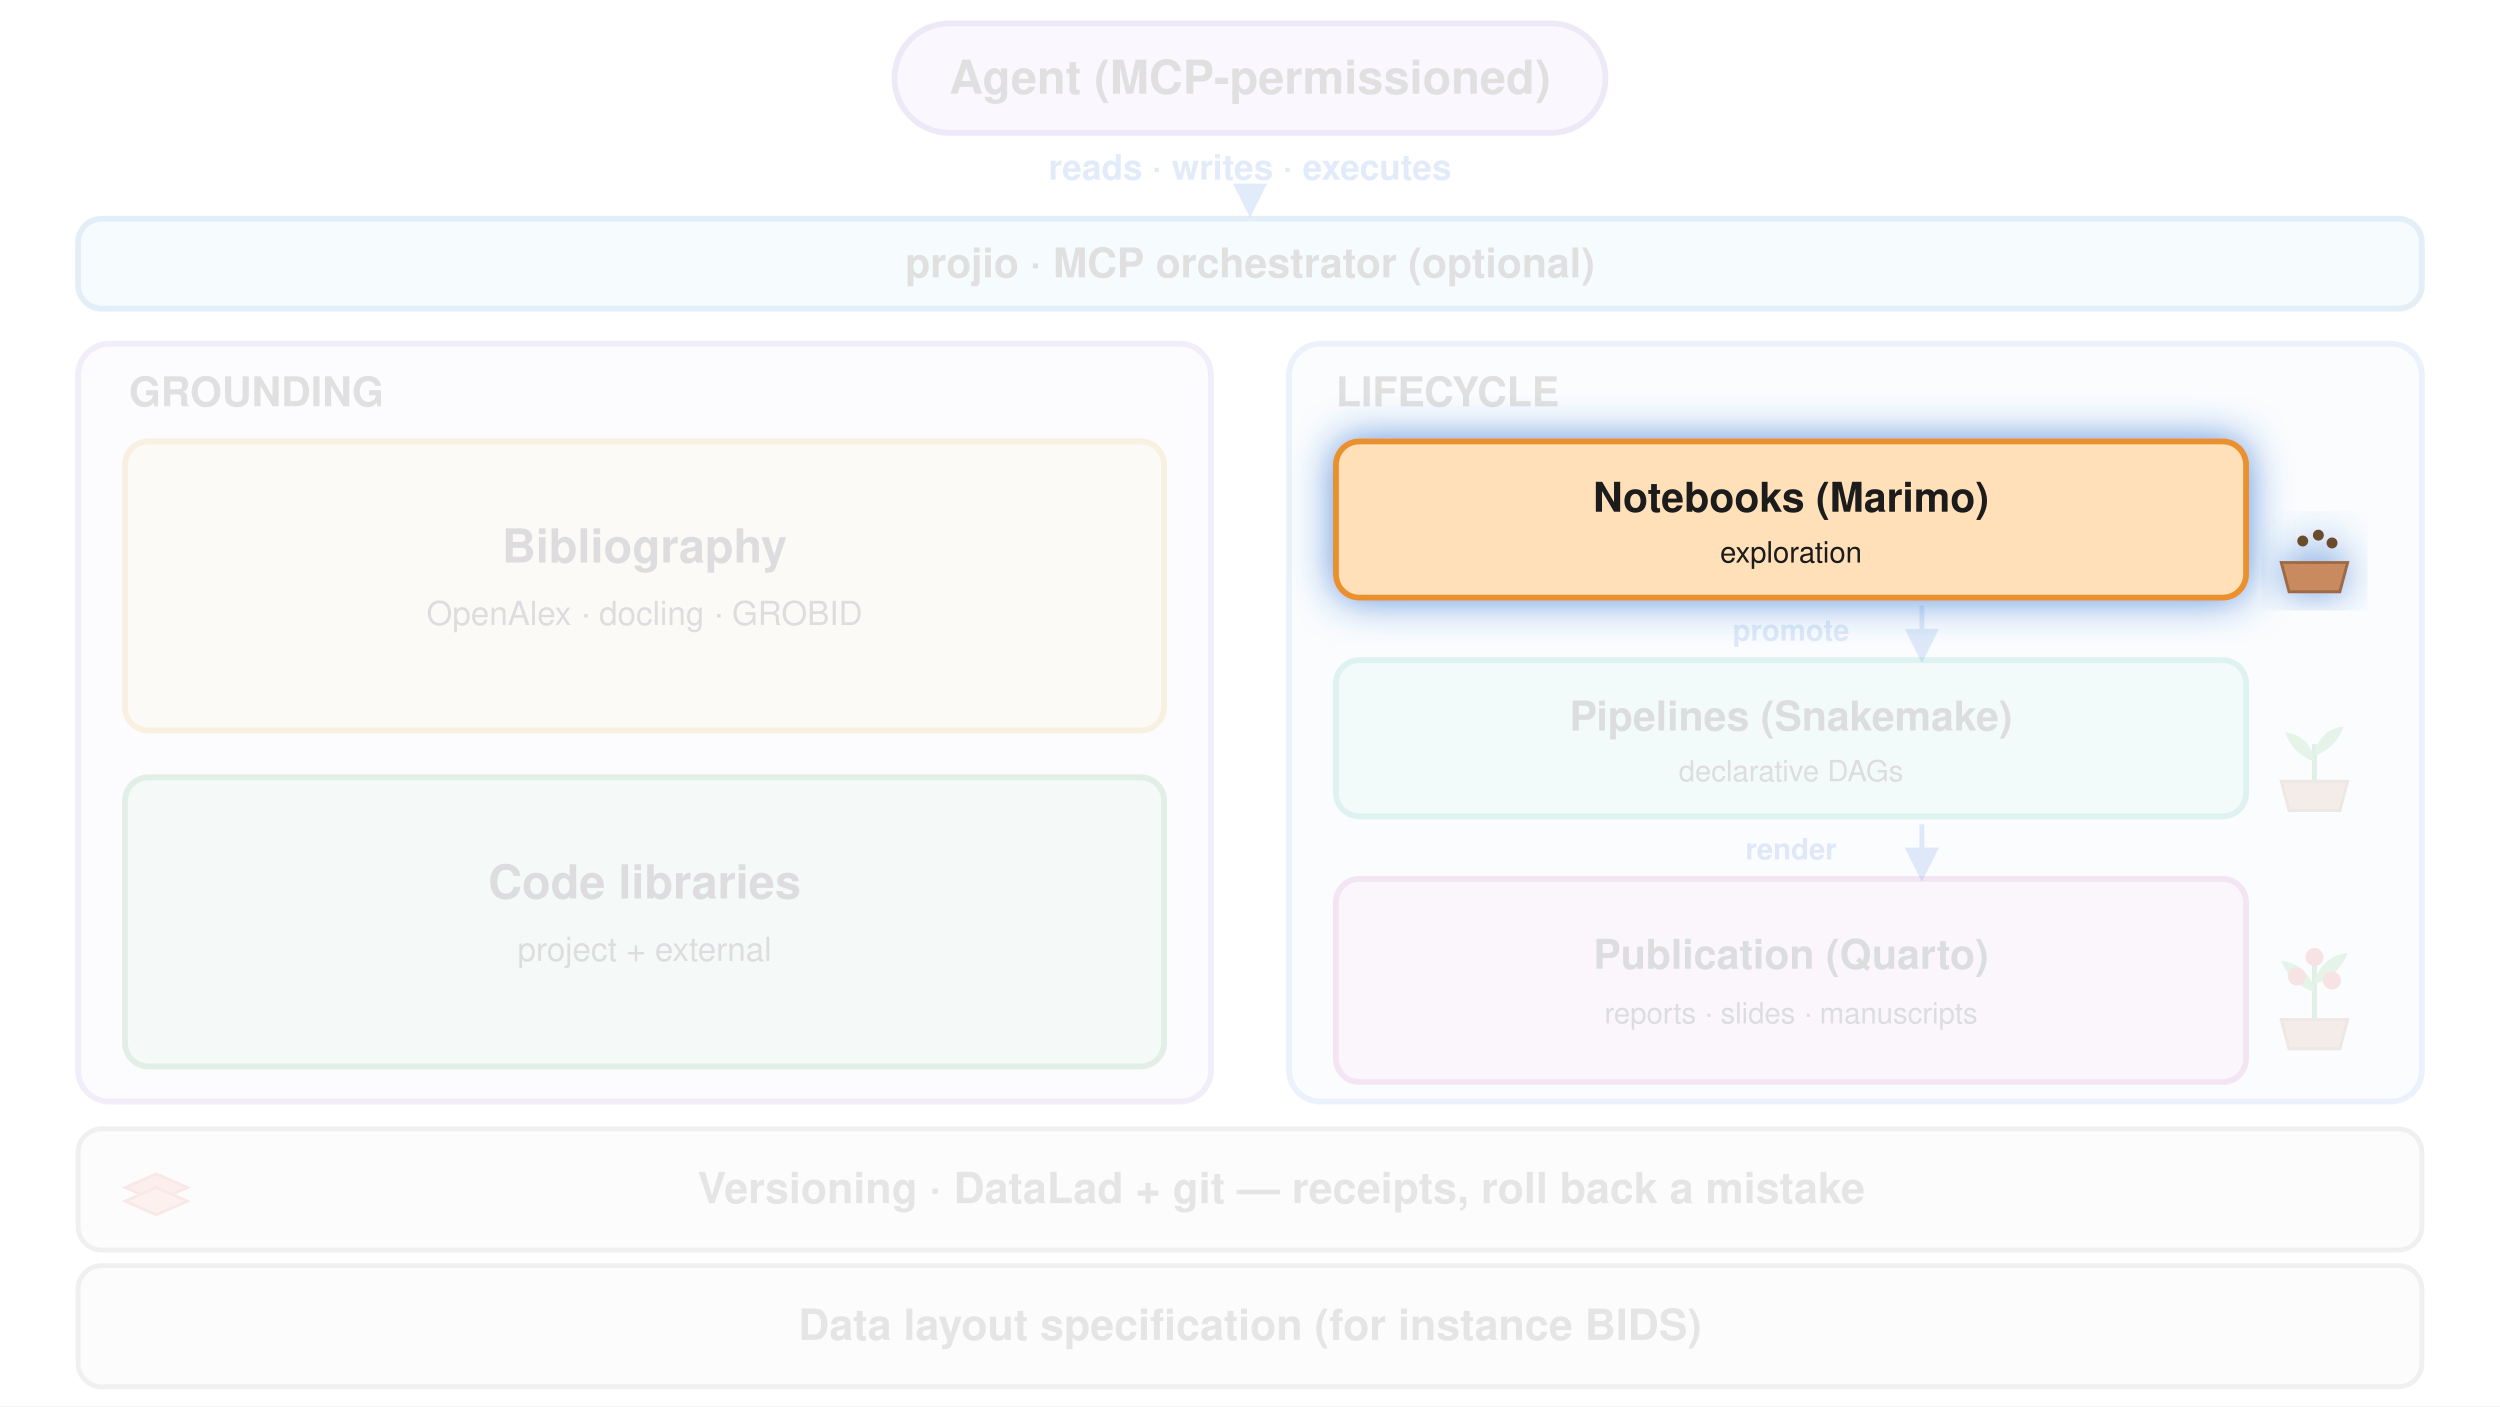
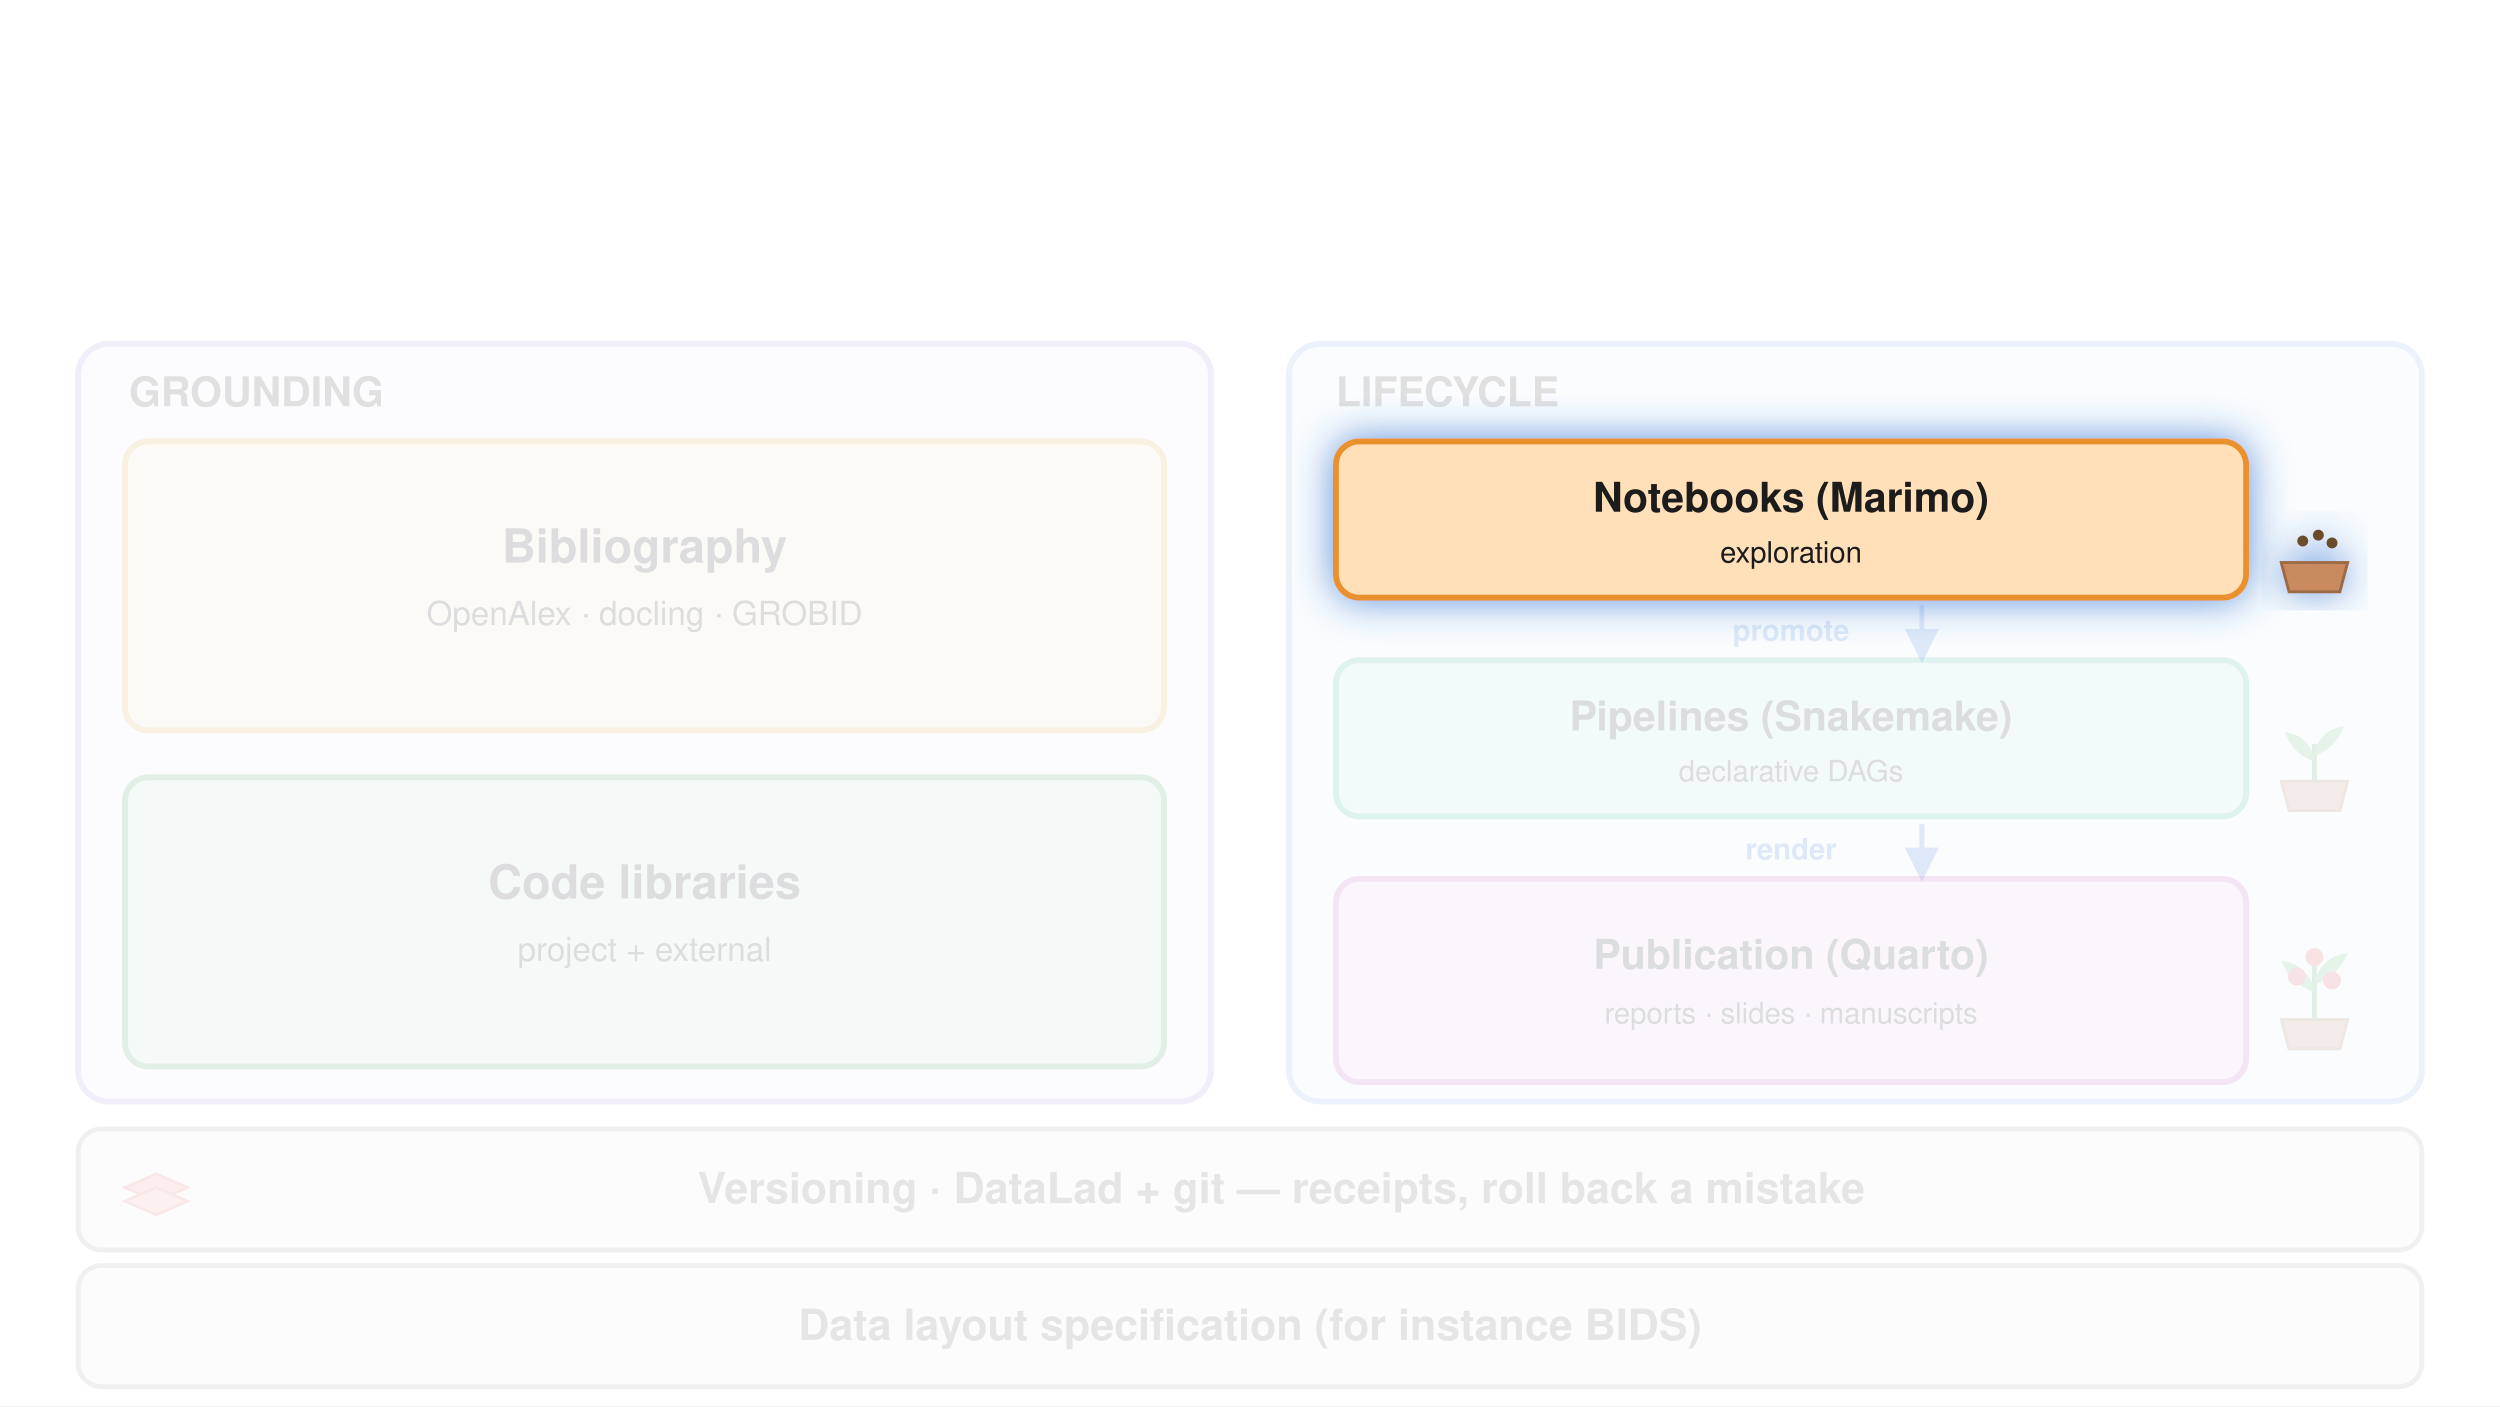
<svg xmlns="http://www.w3.org/2000/svg" viewBox="0 0 1280 720" font-family="Helvetica Neue, Helvetica, Arial, sans-serif">
  <defs>
    <filter id="glow" x="-30%" y="-30%" width="160%" height="160%">
      <feDropShadow dx="0" dy="0" stdDeviation="10" flood-color="#2f6fd0" flood-opacity="0.75" />
    </filter>
    <marker id="arr" viewBox="0 0 10 10" refX="8" refY="5" markerWidth="7" markerHeight="7" orient="auto-start-reverse">
      <path d="M0 0 L10 5 L0 10 z" fill="#2f6fd0" />
    </marker>
  </defs>
  <style>
    text { fill: #1a1a1a; }
    .lab { font-weight: 700; }
    .accent { fill: #2f6fd0; font-weight: 700; }
    .muted { fill: #3f3f3f; }
-     #g-agent,#g-execarrow,#g-projio,#g-ground,#g-biblio,#g-code,#g-life,#g-promote,#g-pipelines,#g-render,#g-publication,#g-plant-sprout,#g-plant-fruit,#g-datalad,#g-bids{opacity:0.14;}
+     #g-ground,#g-biblio,#g-code,#g-life,#g-promote,#g-pipelines,#g-render,#g-publication,#g-plant-sprout,#g-plant-fruit,#g-datalad,#g-bids{opacity:0.14;}
+     #g-agent,#g-execarrow{opacity:0;}
    #g-notebooks,#g-plant-seed{filter:url(#glow);}
  </style>
  <rect x="0" y="0" width="1280" height="720" fill="#ffffff" />
  <g class="blk" id="g-agent">
-     <rect x="458" y="12" width="364" height="56" rx="28" fill="#d9c9f5" stroke="#7c5fc0" stroke-width="3" />
-     <text x="640" y="48" text-anchor="middle" font-size="24" class="lab">Agent (MCP-permissioned)</text>
+     <line x1="640" y1="24" x2="640" y2="14" stroke="#6b7787" stroke-width="3" />
+     <circle cx="640" cy="9" r="6" fill="#e0483d" />
+     <rect x="600" y="24" width="80" height="58" rx="13" fill="#d3dbe6" stroke="#6b7787" stroke-width="3" />
+     <circle cx="622" cy="54" r="7" fill="#2f6fd0" />
+     <circle cx="658" cy="54" r="7" fill="#2f6fd0" />
+     <line x1="626" y1="70" x2="654" y2="70" stroke="#6b7787" stroke-width="3" stroke-linecap="round" />
+     <rect x="608" y="88" width="64" height="44" rx="10" fill="#c2cdda" stroke="#6b7787" stroke-width="3" />
+     <rect x="592" y="92" width="11" height="34" rx="5" fill="#c2cdda" stroke="#6b7787" stroke-width="3" />
+     <rect x="677" y="92" width="11" height="34" rx="5" fill="#c2cdda" stroke="#6b7787" stroke-width="3" />
  </g>
  <g class="blk" id="g-execarrow">
-     <text x="640" y="92" text-anchor="middle" font-size="18" class="accent">reads · writes · executes</text>
-     <line x1="640" y1="98" x2="640" y2="108" stroke="#2f6fd0" stroke-width="2.5" marker-end="url(#arr)" />
-   </g>
-   <g class="blk" id="g-projio">
-     <rect x="40" y="112" width="1200" height="46" rx="12" fill="#bfe0f7" stroke="#3a86c8" stroke-width="3" />
-     <text x="640" y="142" text-anchor="middle" font-size="21" class="lab">projio · MCP orchestrator (optional)</text>
+     <text x="640" y="152" text-anchor="middle" font-size="18" class="accent">reads · writes · executes</text>
+     <line x1="640" y1="158" x2="640" y2="172" stroke="#2f6fd0" stroke-width="2.5" marker-end="url(#arr)" />
  </g>
  <g class="blk" id="g-ground">
    <rect x="40" y="176" width="580" height="388" rx="16" fill="#ece4fb" stroke="#9b7fd4" stroke-width="3" />
    <text x="66" y="208" font-size="21" class="lab" fill="#6b4fb0">GROUNDING</text>
  </g>
  <g class="blk" id="g-biblio">
    <rect x="64" y="226" width="532" height="148" rx="12" fill="#fdf3c7" stroke="#e0a92e" stroke-width="3" />
    <text x="330" y="288" text-anchor="middle" font-size="24" class="lab">Bibliography</text>
    <text x="330" y="320" text-anchor="middle" font-size="17">OpenAlex · docling · GROBID</text>
  </g>
  <g class="blk" id="g-code">
    <rect x="64" y="398" width="532" height="148" rx="12" fill="#cdeccd" stroke="#3f9d4f" stroke-width="3" />
    <text x="330" y="460" text-anchor="middle" font-size="24" class="lab">Code libraries</text>
    <text x="330" y="492" text-anchor="middle" font-size="17">project + external</text>
  </g>
  <g class="blk" id="g-life">
    <rect x="660" y="176" width="580" height="388" rx="16" fill="#dbe8fb" stroke="#6f9fe0" stroke-width="3" />
    <text x="684" y="208" font-size="21" class="lab" fill="#3a6fb0">LIFECYCLE</text>
  </g>
  <g class="blk" id="g-notebooks">
    <rect x="684" y="226" width="466" height="80" rx="12" fill="#ffe0b8" stroke="#e8912e" stroke-width="3" />
    <text x="917" y="262" text-anchor="middle" font-size="21" class="lab">Notebooks (Marimo)</text>
    <text x="917" y="288" text-anchor="middle" font-size="15">exploration</text>
  </g>
  <g class="blk" id="g-promote">
    <text x="917" y="328" text-anchor="middle" font-size="15" class="accent">promote</text>
    <line x1="984" y1="310" x2="984" y2="336" stroke="#2f6fd0" stroke-width="2.5" marker-end="url(#arr)" />
  </g>
  <g class="blk" id="g-pipelines">
    <rect x="684" y="338" width="466" height="80" rx="12" fill="#c8f0e2" stroke="#2bb996" stroke-width="3" />
    <text x="917" y="374" text-anchor="middle" font-size="21" class="lab">Pipelines (Snakemake)</text>
    <text x="917" y="400" text-anchor="middle" font-size="15">declarative DAGs</text>
  </g>
  <g class="blk" id="g-render">
    <text x="917" y="440" text-anchor="middle" font-size="15" class="accent">render</text>
    <line x1="984" y1="422" x2="984" y2="448" stroke="#2f6fd0" stroke-width="2.5" marker-end="url(#arr)" />
  </g>
  <g class="blk" id="g-publication">
    <rect x="684" y="450" width="466" height="104" rx="12" fill="#f6d6f2" stroke="#c25bb0" stroke-width="3" />
    <text x="917" y="496" text-anchor="middle" font-size="21" class="lab">Publication (Quarto)</text>
    <text x="917" y="524" text-anchor="middle" font-size="15">reports · slides · manuscripts</text>
  </g>
  <g class="blk" id="g-plant-seed">
    <path d="M1168 288 h34 l-4 15 h-26 z" fill="#c98a5e" stroke="#9c6a44" stroke-width="1.5" />
    <circle cx="1179" cy="277" r="2.8" fill="#6b4b2a" />
    <circle cx="1187" cy="274" r="2.8" fill="#6b4b2a" />
    <circle cx="1194" cy="278" r="2.8" fill="#6b4b2a" />
  </g>
  <g class="blk" id="g-plant-sprout">
    <path d="M1168 400 h34 l-4 15 h-26 z" fill="#c98a5e" stroke="#9c6a44" stroke-width="1.5" />
    <line x1="1185" y1="400" x2="1185" y2="381" stroke="#3f9d4f" stroke-width="2.5" />
    <path d="M1185 390 q-11 -4 -15 -15 q11 1 15 13 z" fill="#5cbf62" />
    <path d="M1185 387 q11 -4 15 -15 q-11 1 -15 13 z" fill="#5cbf62" />
  </g>
  <g class="blk" id="g-plant-fruit">
    <path d="M1168 522 h34 l-4 15 h-26 z" fill="#c98a5e" stroke="#9c6a44" stroke-width="1.5" />
    <line x1="1185" y1="522" x2="1185" y2="491" stroke="#3f9d4f" stroke-width="2.5" />
    <path d="M1185 508 q-12 -4 -17 -16 q12 1 17 14 z" fill="#5cbf62" />
    <path d="M1185 504 q12 -4 17 -16 q-12 1 -17 14 z" fill="#5cbf62" />
    <circle cx="1176" cy="500" r="4.6" fill="#e0483d" />
    <circle cx="1194" cy="502" r="4.6" fill="#e0483d" />
    <circle cx="1185" cy="490" r="4.6" fill="#e0483d" />
  </g>
  <g class="blk" id="g-datalad">
    <rect x="40" y="578" width="1200" height="62" rx="12" fill="#ececec" stroke="#8f8f8f" stroke-width="2.5" />
    <g>
      <path d="M64 608 l16 -7 l16 7 l-16 7 z" fill="#e8817a" stroke="#c9564d" stroke-width="1.4" />
      <path d="M64 615 l16 -7 l16 7 l-16 7 z" fill="#ef9a94" stroke="#c9564d" stroke-width="1.4" />
    </g>
    <text x="656" y="616" text-anchor="middle" font-size="22" font-weight="600" class="muted">Versioning · DataLad + git — receipts, roll back a mistake</text>
  </g>
  <g class="blk" id="g-bids">
    <rect x="40" y="648" width="1200" height="62" rx="12" fill="#ececec" stroke="#8f8f8f" stroke-width="2.5" />
    <text x="640" y="686" text-anchor="middle" font-size="22" font-weight="600" class="muted">Data layout specification (for instance BIDS)</text>
  </g>
</svg>
